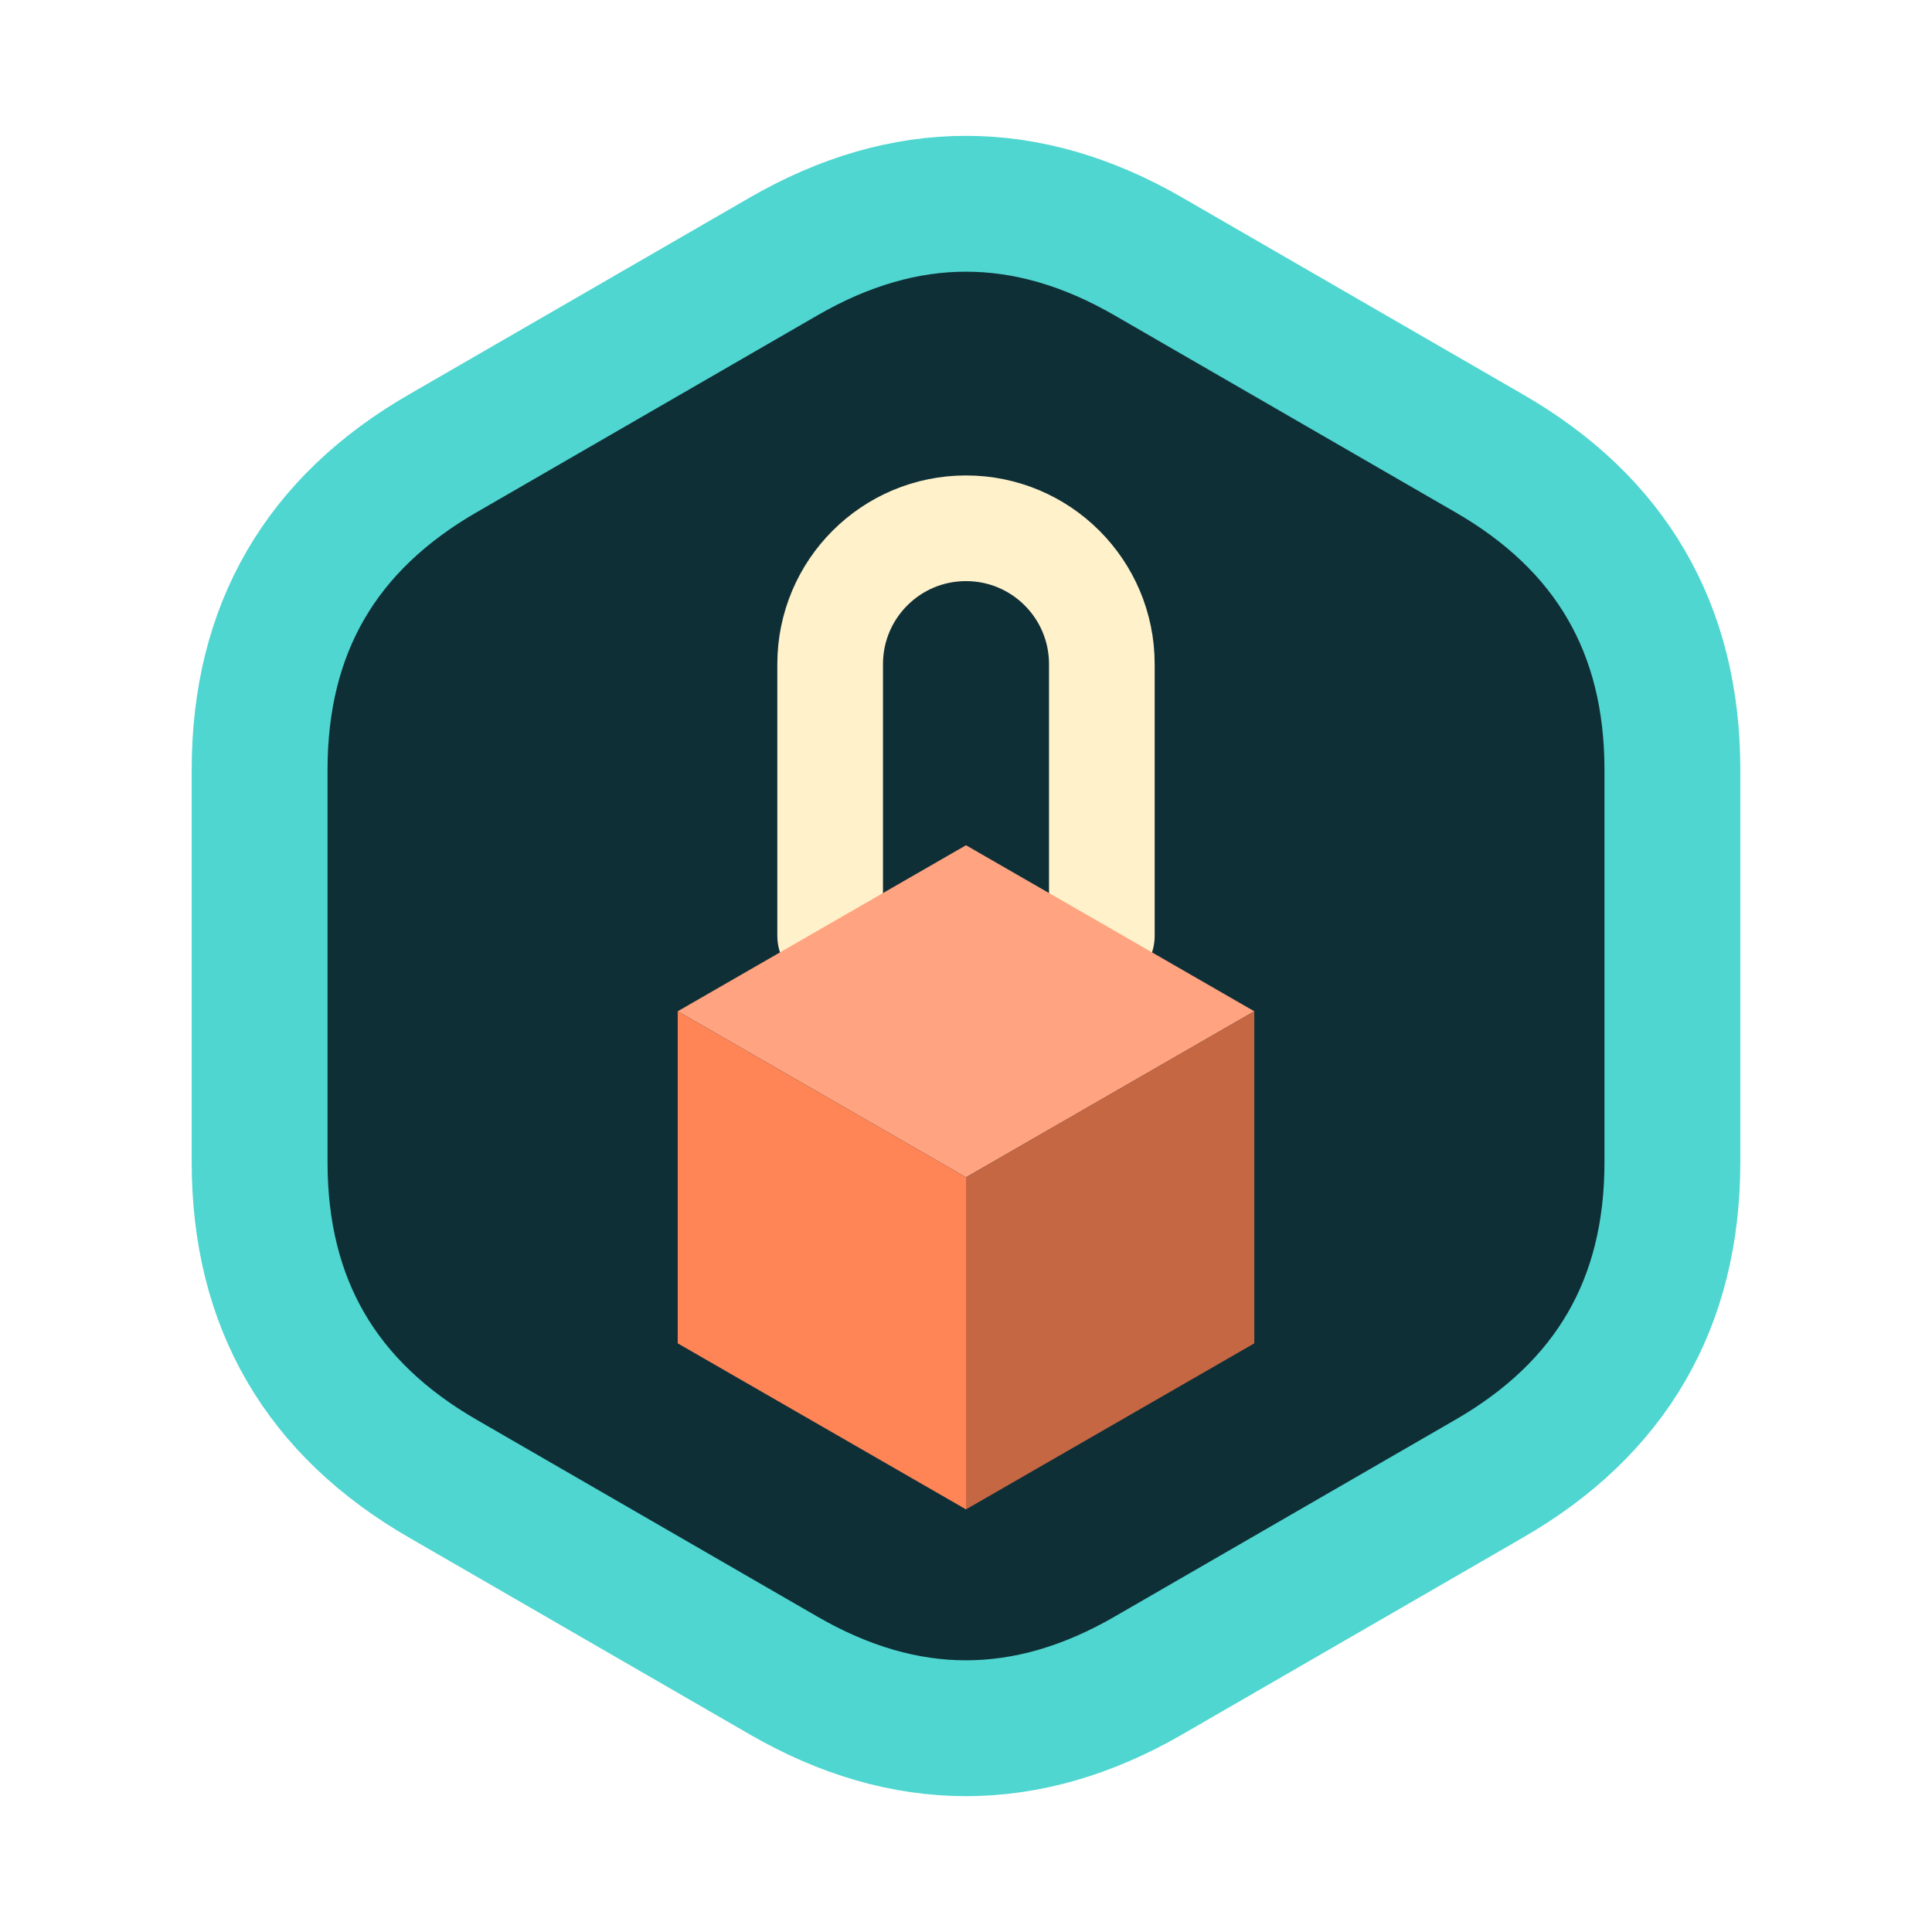
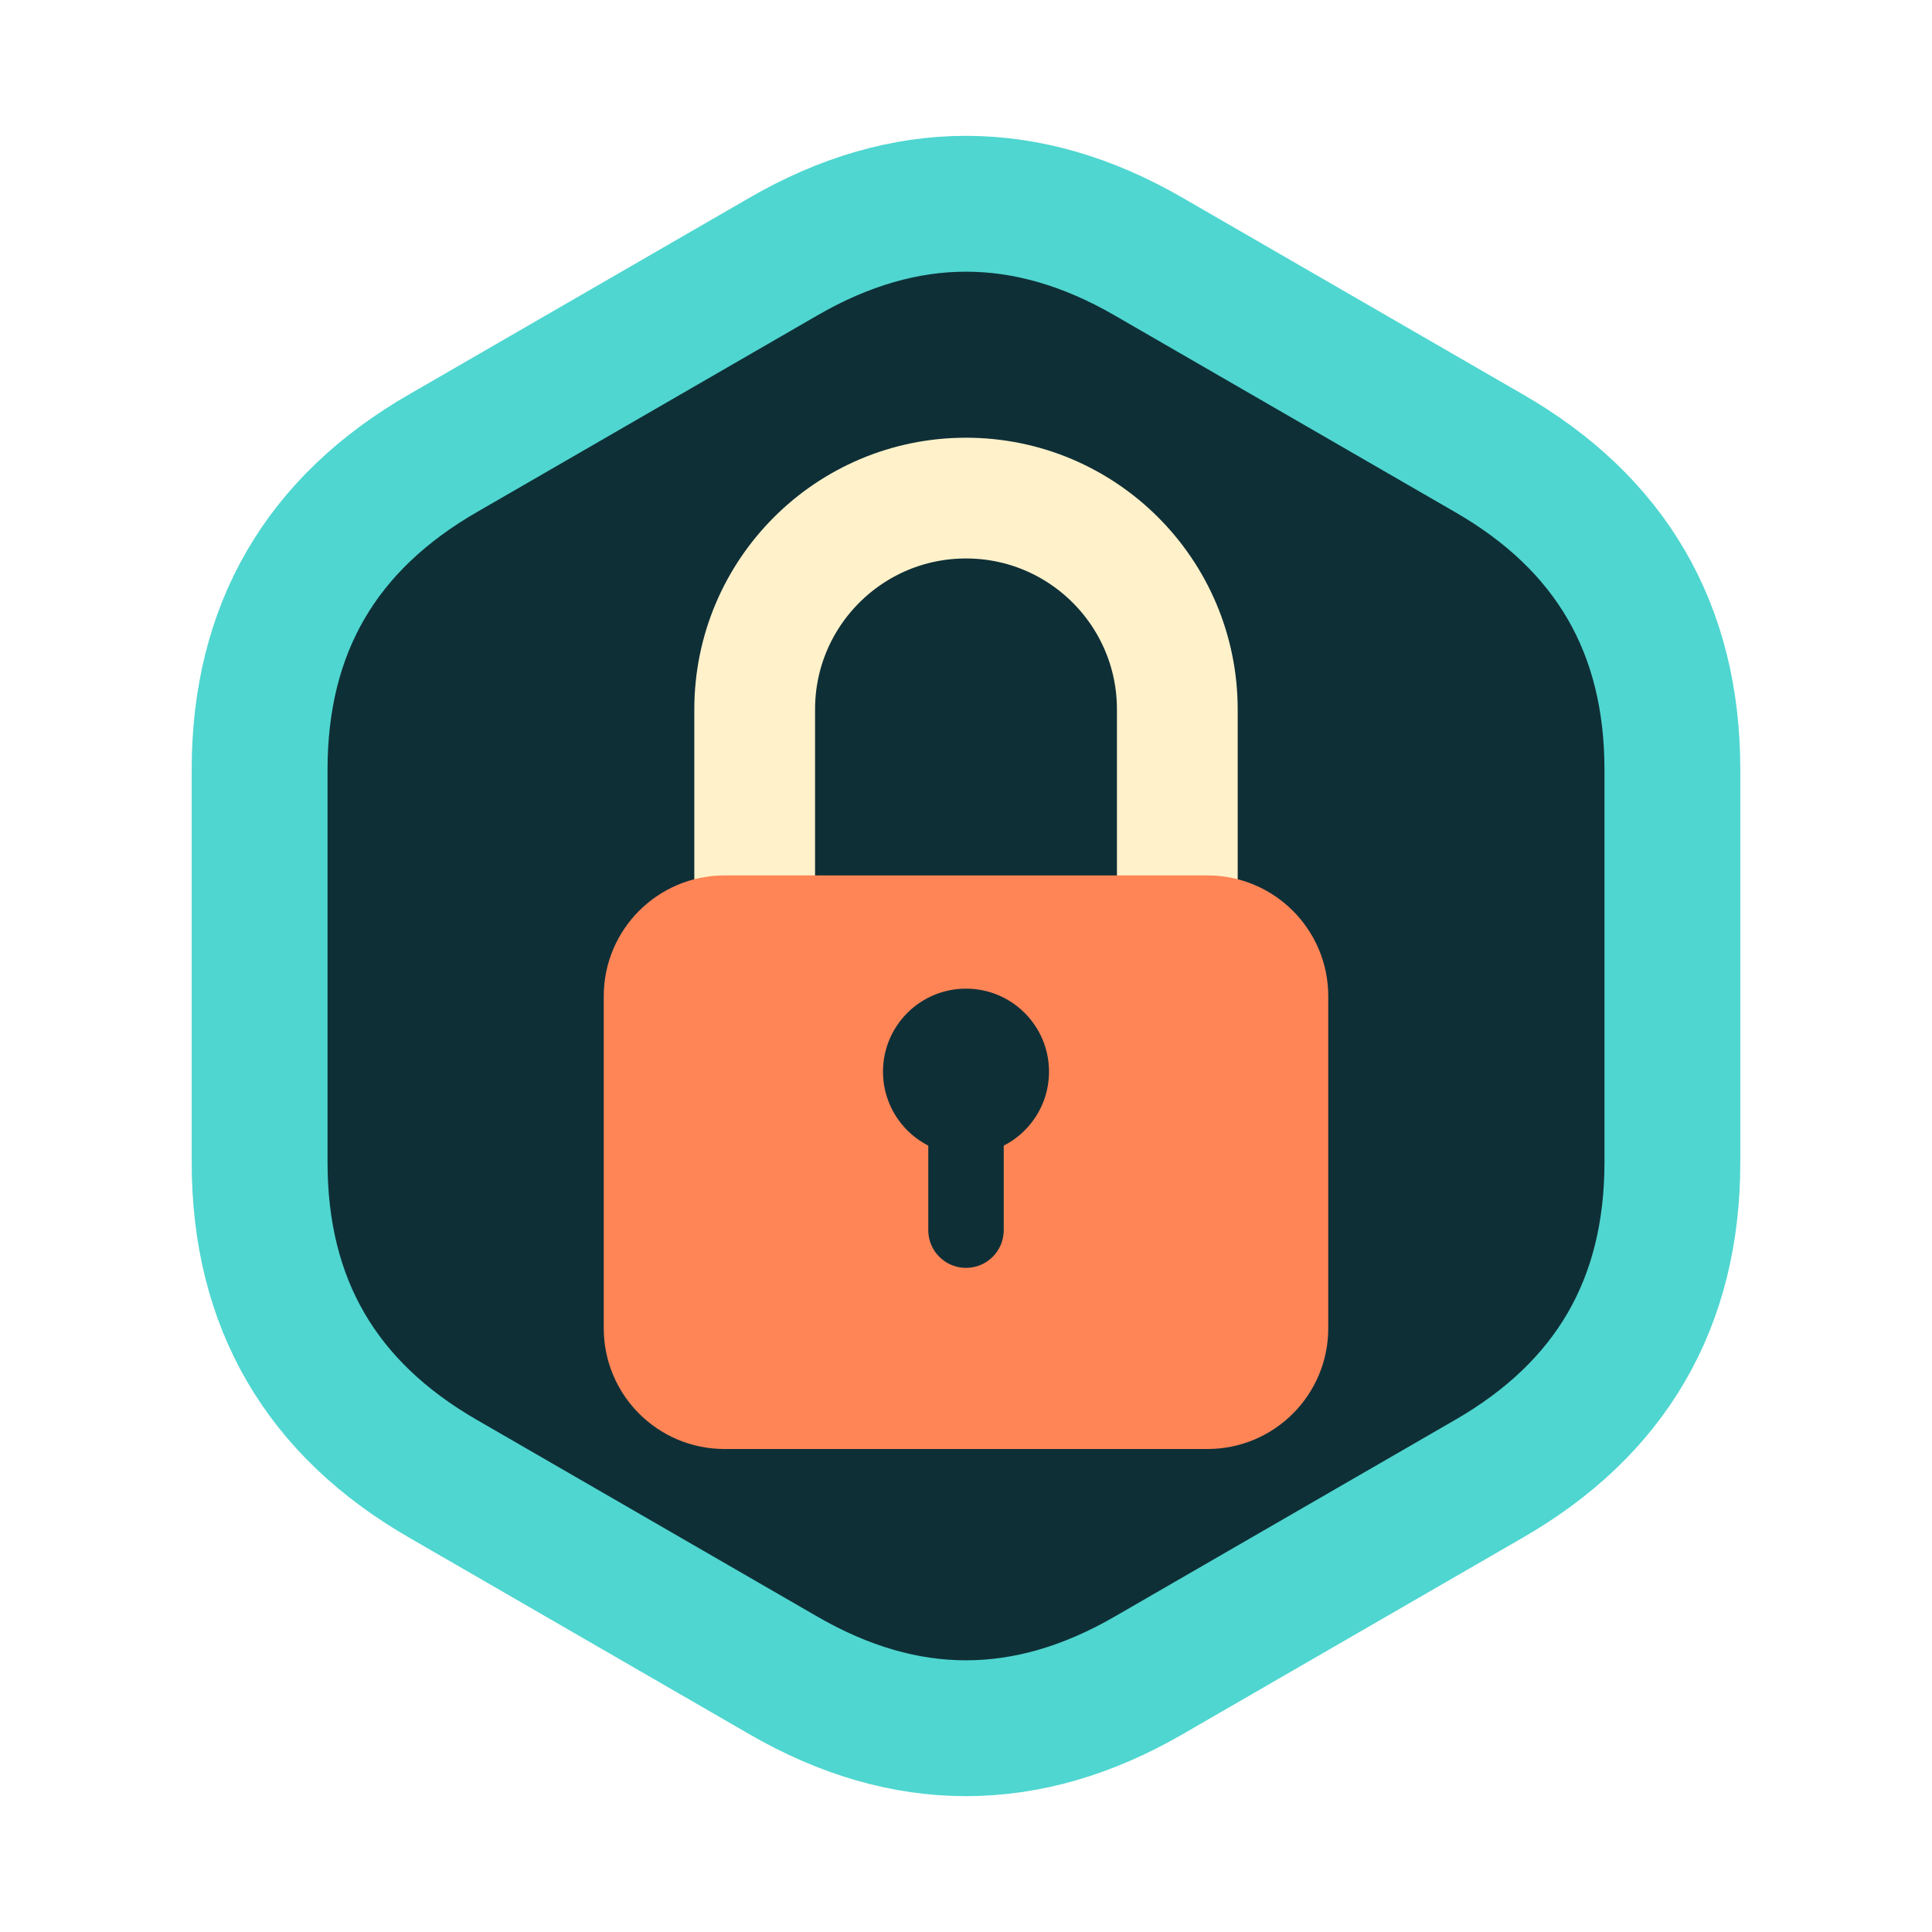
<svg xmlns="http://www.w3.org/2000/svg" viewBox="0 0 128 128">
  <path d="M51.9 17.0Q64.0 10.0 76.1 17.0L98.6 30.0Q110.8 37.0 110.8 51.0L110.8 77.0Q110.8 91.0 98.6 98.0L76.1 111.0Q64.0 118.0 51.9 111.0L29.4 98.0Q17.2 91.0 17.2 77.0L17.2 51.0Q17.2 37.0 29.4 30.0Z" fill="#0F2F37" stroke="#4FD6D0" stroke-width="9" stroke-linejoin="round" />
-   <path d="M55 62V44a9 9 0 0 1 18 0V62" fill="none" stroke="#FFF1C9" stroke-width="7" stroke-linecap="round" stroke-linejoin="round" />
-   <polygon points="64.0,56.0 83.1,67.0 64.0,78.0 44.9,67.0" fill="#FFA380" />
-   <polygon points="44.9,67.0 64.0,78.0 64.0,100.0 44.9,89.0" fill="#FF8556" />
-   <polygon points="64.0,78.0 83.1,67.0 83.1,89.0 64.0,100.0" fill="#C66743" />
+   <path d="M50 60V47a14 14 0 0 1 28 0V60" fill="none" stroke="#FFF1C9" stroke-width="8" stroke-linecap="round" />
+   <rect x="40" y="58" width="48" height="38" rx="8" fill="#FF8556" />
+   <circle cx="64" cy="71" r="5.5" fill="#0F2F37" />
+   <rect x="61.5" y="73" width="5" height="11" rx="2.5" fill="#0F2F37" />
</svg>
